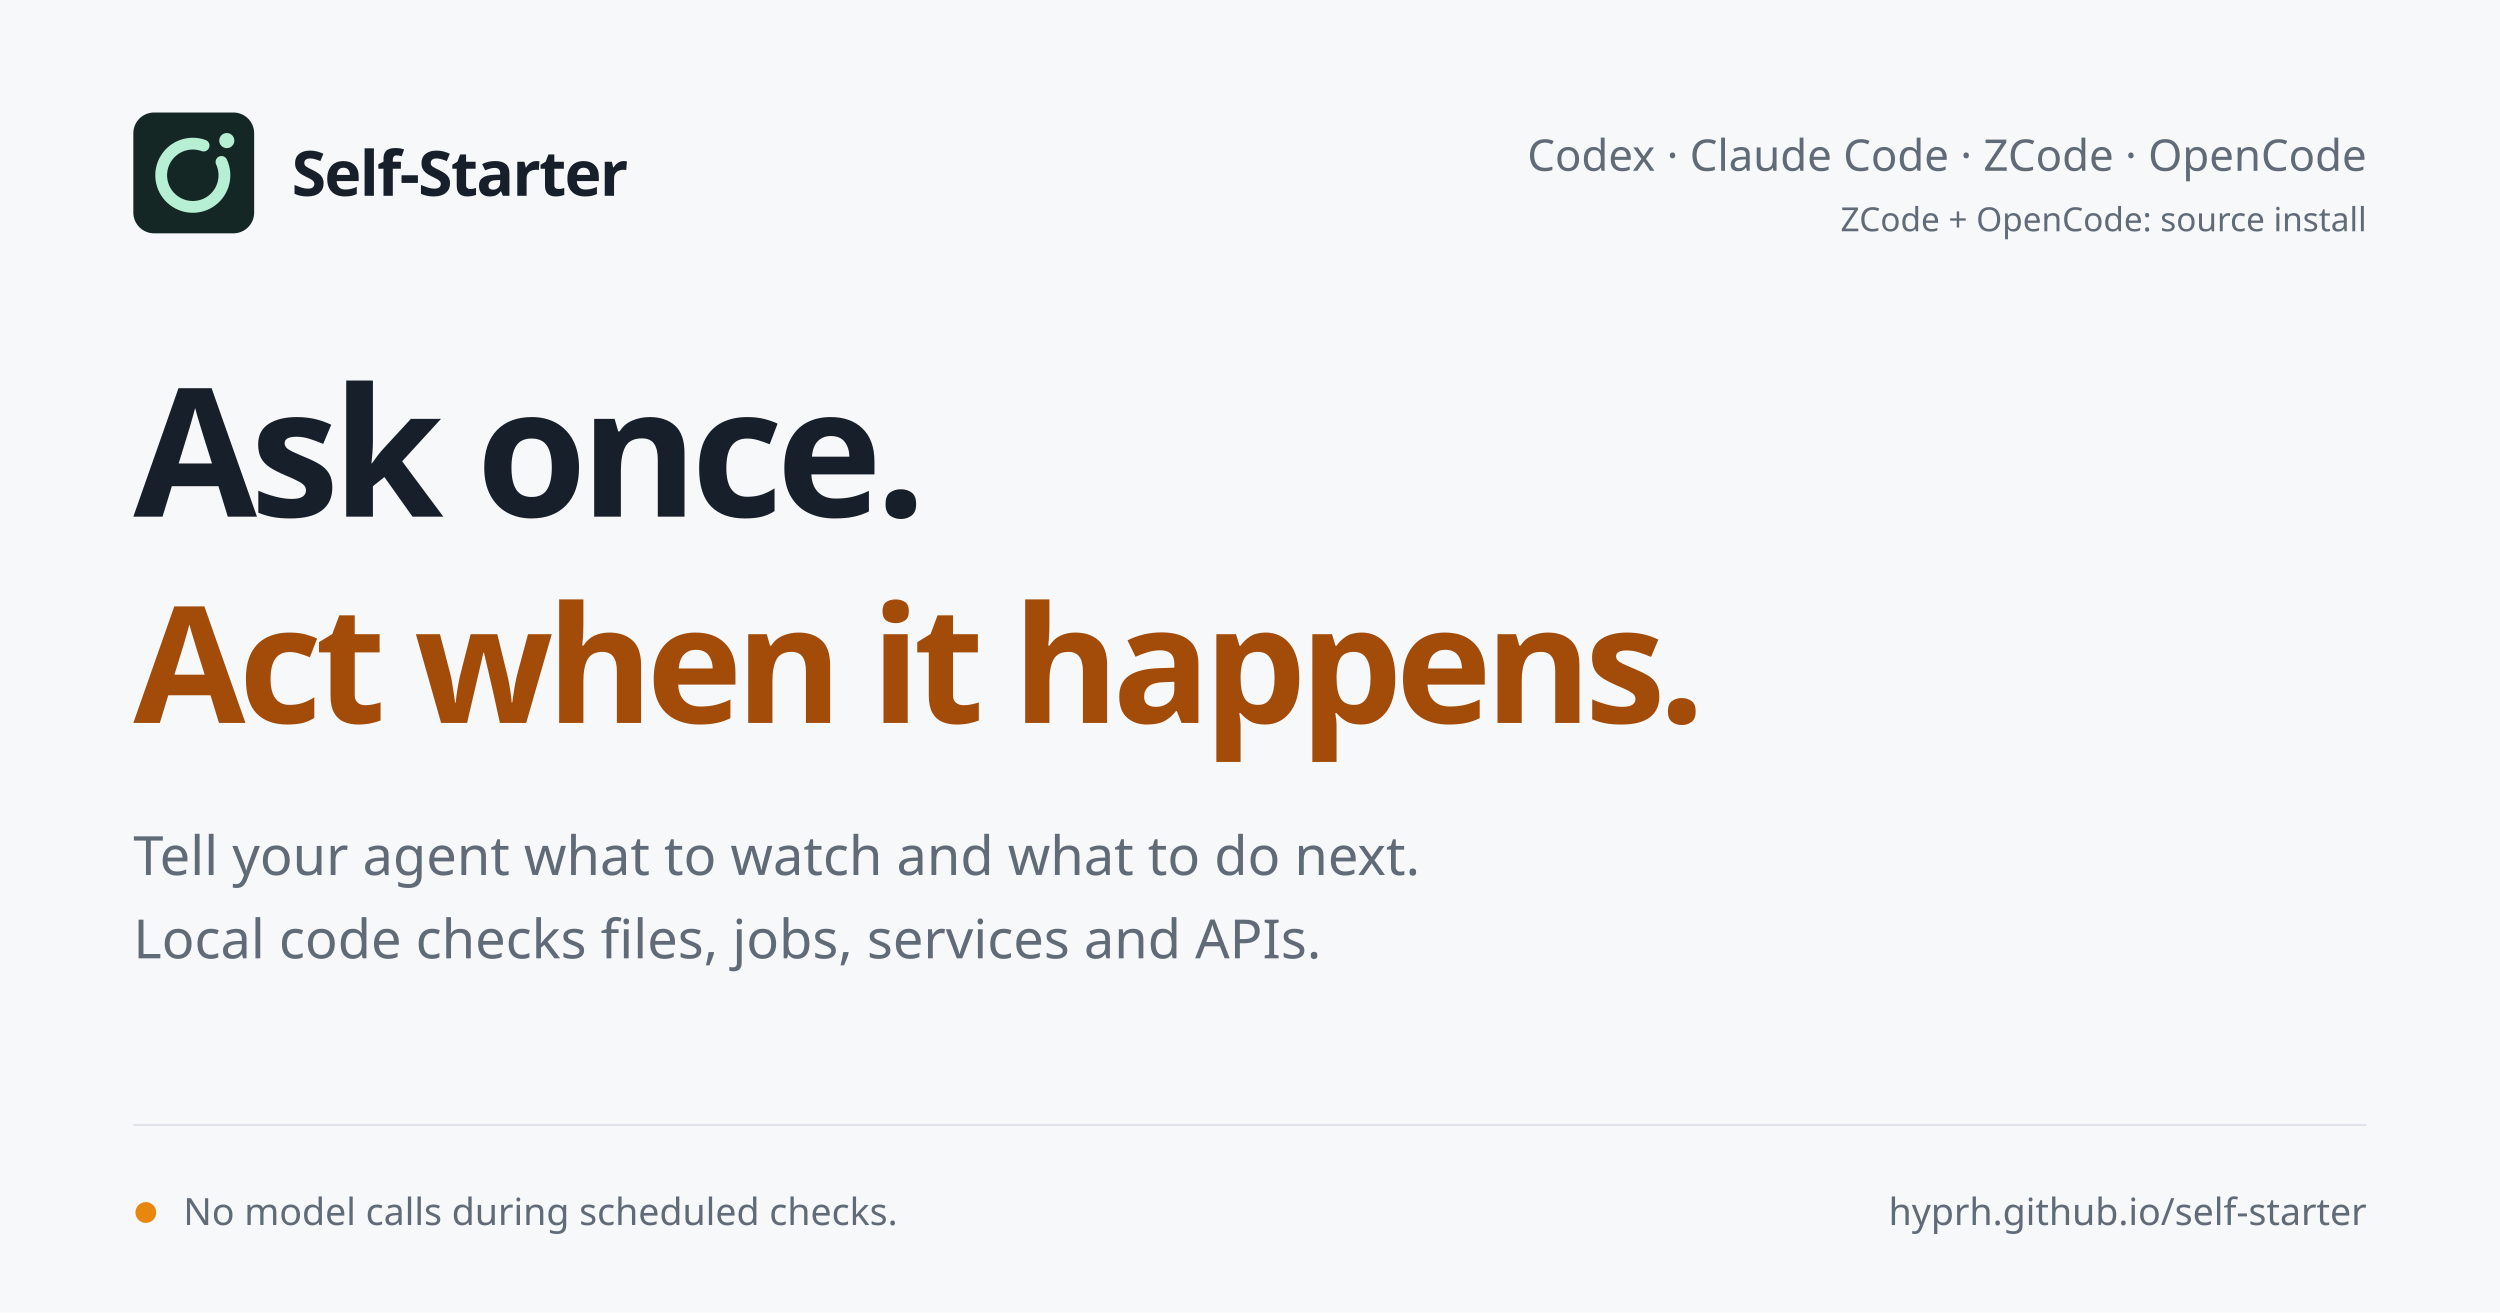
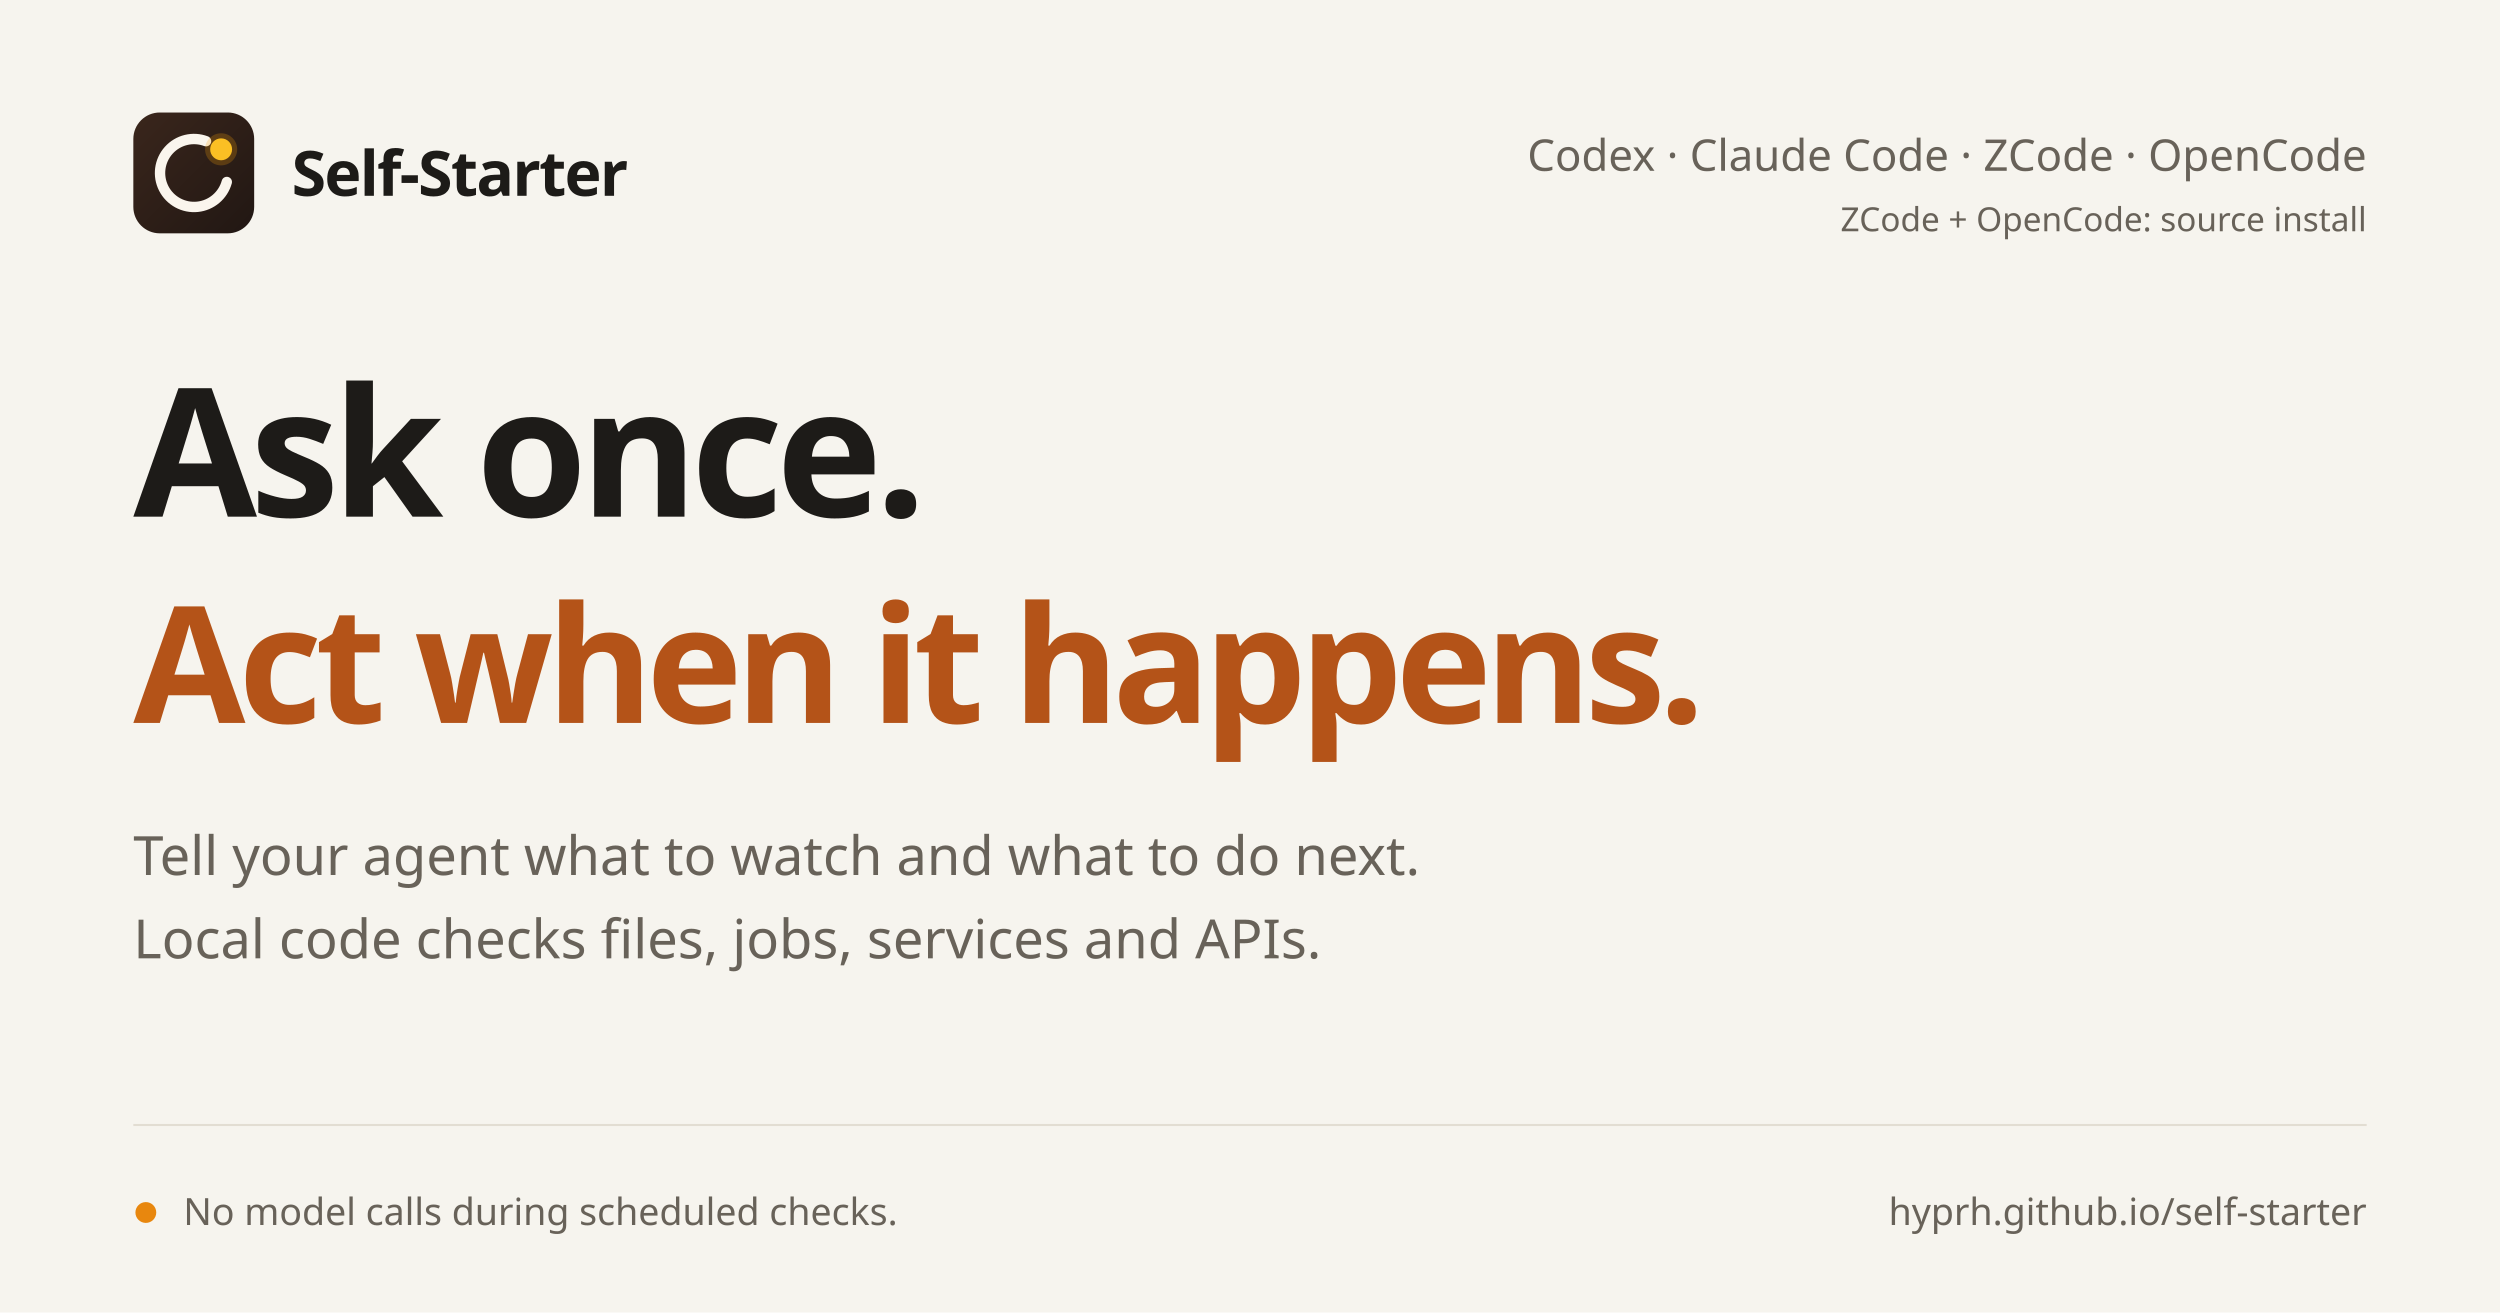
<svg xmlns="http://www.w3.org/2000/svg" width="1200" height="630" viewBox="0 0 1200 630" role="img" aria-labelledby="title description">
-   <rect width="1200" height="630" fill="#f7f8fa" />
+   <rect width="1200" height="630" fill="#f6f4ee" />
  <g transform="translate(64 54)">
    <svg width="58" height="58" viewBox="0 0 512 512">
-       <rect width="512" height="512" rx="88" fill="#142724" />
-       <path d="M297.83 140.08A134 134 0 1 0 373.45 209.37" fill="none" stroke="#b6efd4" stroke-width="50" stroke-linecap="round" />
-       <circle cx="396" cy="119" r="32" fill="#b6efd4" />
+       <defs>
+         <linearGradient id="ss-card-bg" x1="0" y1="0" x2="1" y2="1">
+           <stop offset="0%" stop-color="#3a261c" />
+           <stop offset="100%" stop-color="#211713" />
+         </linearGradient>
+       </defs>
+       <rect width="512" height="512" rx="112" fill="url(#ss-card-bg)" />
+       <path d="M308 121.6A144 144 0 1 0 396 294.4" fill="none" stroke="#faf5ed" stroke-width="44" stroke-linecap="round" />
+       <circle cx="372" cy="156" r="68" fill="#f59e0b" fill-opacity="0.24" />
+       <circle cx="372" cy="156" r="46.4" fill="#fbbf24" />
    </svg>
  </g>
  <g font-family="Noto Sans, sans-serif">
-     <text x="140" y="94" font-size="30" font-weight="700" letter-spacing="-0.8" fill="#17202a">Self-Starter</text>
-     <text x="1136" y="82" text-anchor="end" font-size="21" fill="#606b77">Codex · Claude Code · ZCode · OpenCode</text>
-     <text x="1136" y="111" text-anchor="end" font-size="16" fill="#606b77">ZCode + OpenCode: source install</text>
-     <text x="64" y="248" font-size="86" font-weight="700" letter-spacing="-3.3" fill="#17202a">Ask once.</text>
-     <text x="64" y="347" font-size="78" font-weight="700" letter-spacing="-3.3" fill="#a34b08">Act when it happens.</text>
-     <text x="64" y="420" font-size="26" fill="#606b77">Tell your agent what to watch and what to do next.</text>
-     <text x="64" y="460" font-size="26" fill="#606b77">Local code checks files, jobs, services and APIs.</text>
-     <line x1="64" y1="540" x2="1136" y2="540" stroke="#dfe5eb" />
+     <text x="140" y="94" font-size="30" font-weight="700" letter-spacing="-0.8" fill="#1d1b18">Self-Starter</text>
+     <text x="1136" y="82" text-anchor="end" font-size="21" fill="#686259">Codex · Claude Code · ZCode · OpenCode</text>
+     <text x="1136" y="111" text-anchor="end" font-size="16" fill="#686259">ZCode + OpenCode: source install</text>
+     <text x="64" y="248" font-size="86" font-weight="700" letter-spacing="-3.3" fill="#1d1b18">Ask once.</text>
+     <text x="64" y="347" font-size="78" font-weight="700" letter-spacing="-3.3" fill="#b45318">Act when it happens.</text>
+     <text x="64" y="420" font-size="26" fill="#686259">Tell your agent what to watch and what to do next.</text>
+     <text x="64" y="460" font-size="26" fill="#686259">Local code checks files, jobs, services and APIs.</text>
+     <line x1="64" y1="540" x2="1136" y2="540" stroke="#e2ddd2" />
    <circle cx="70" cy="582" r="5" fill="#e8870e" />
-     <text x="88" y="588" font-size="18" fill="#606b77">No model calls during scheduled checks.</text>
-     <text x="1136" y="588" text-anchor="end" font-size="18" fill="#606b77">hyprh.github.io/self-starter</text>
+     <text x="88" y="588" font-size="18" fill="#686259">No model calls during scheduled checks.</text>
+     <text x="1136" y="588" text-anchor="end" font-size="18" fill="#686259">hyprh.github.io/self-starter</text>
  </g>
</svg>
